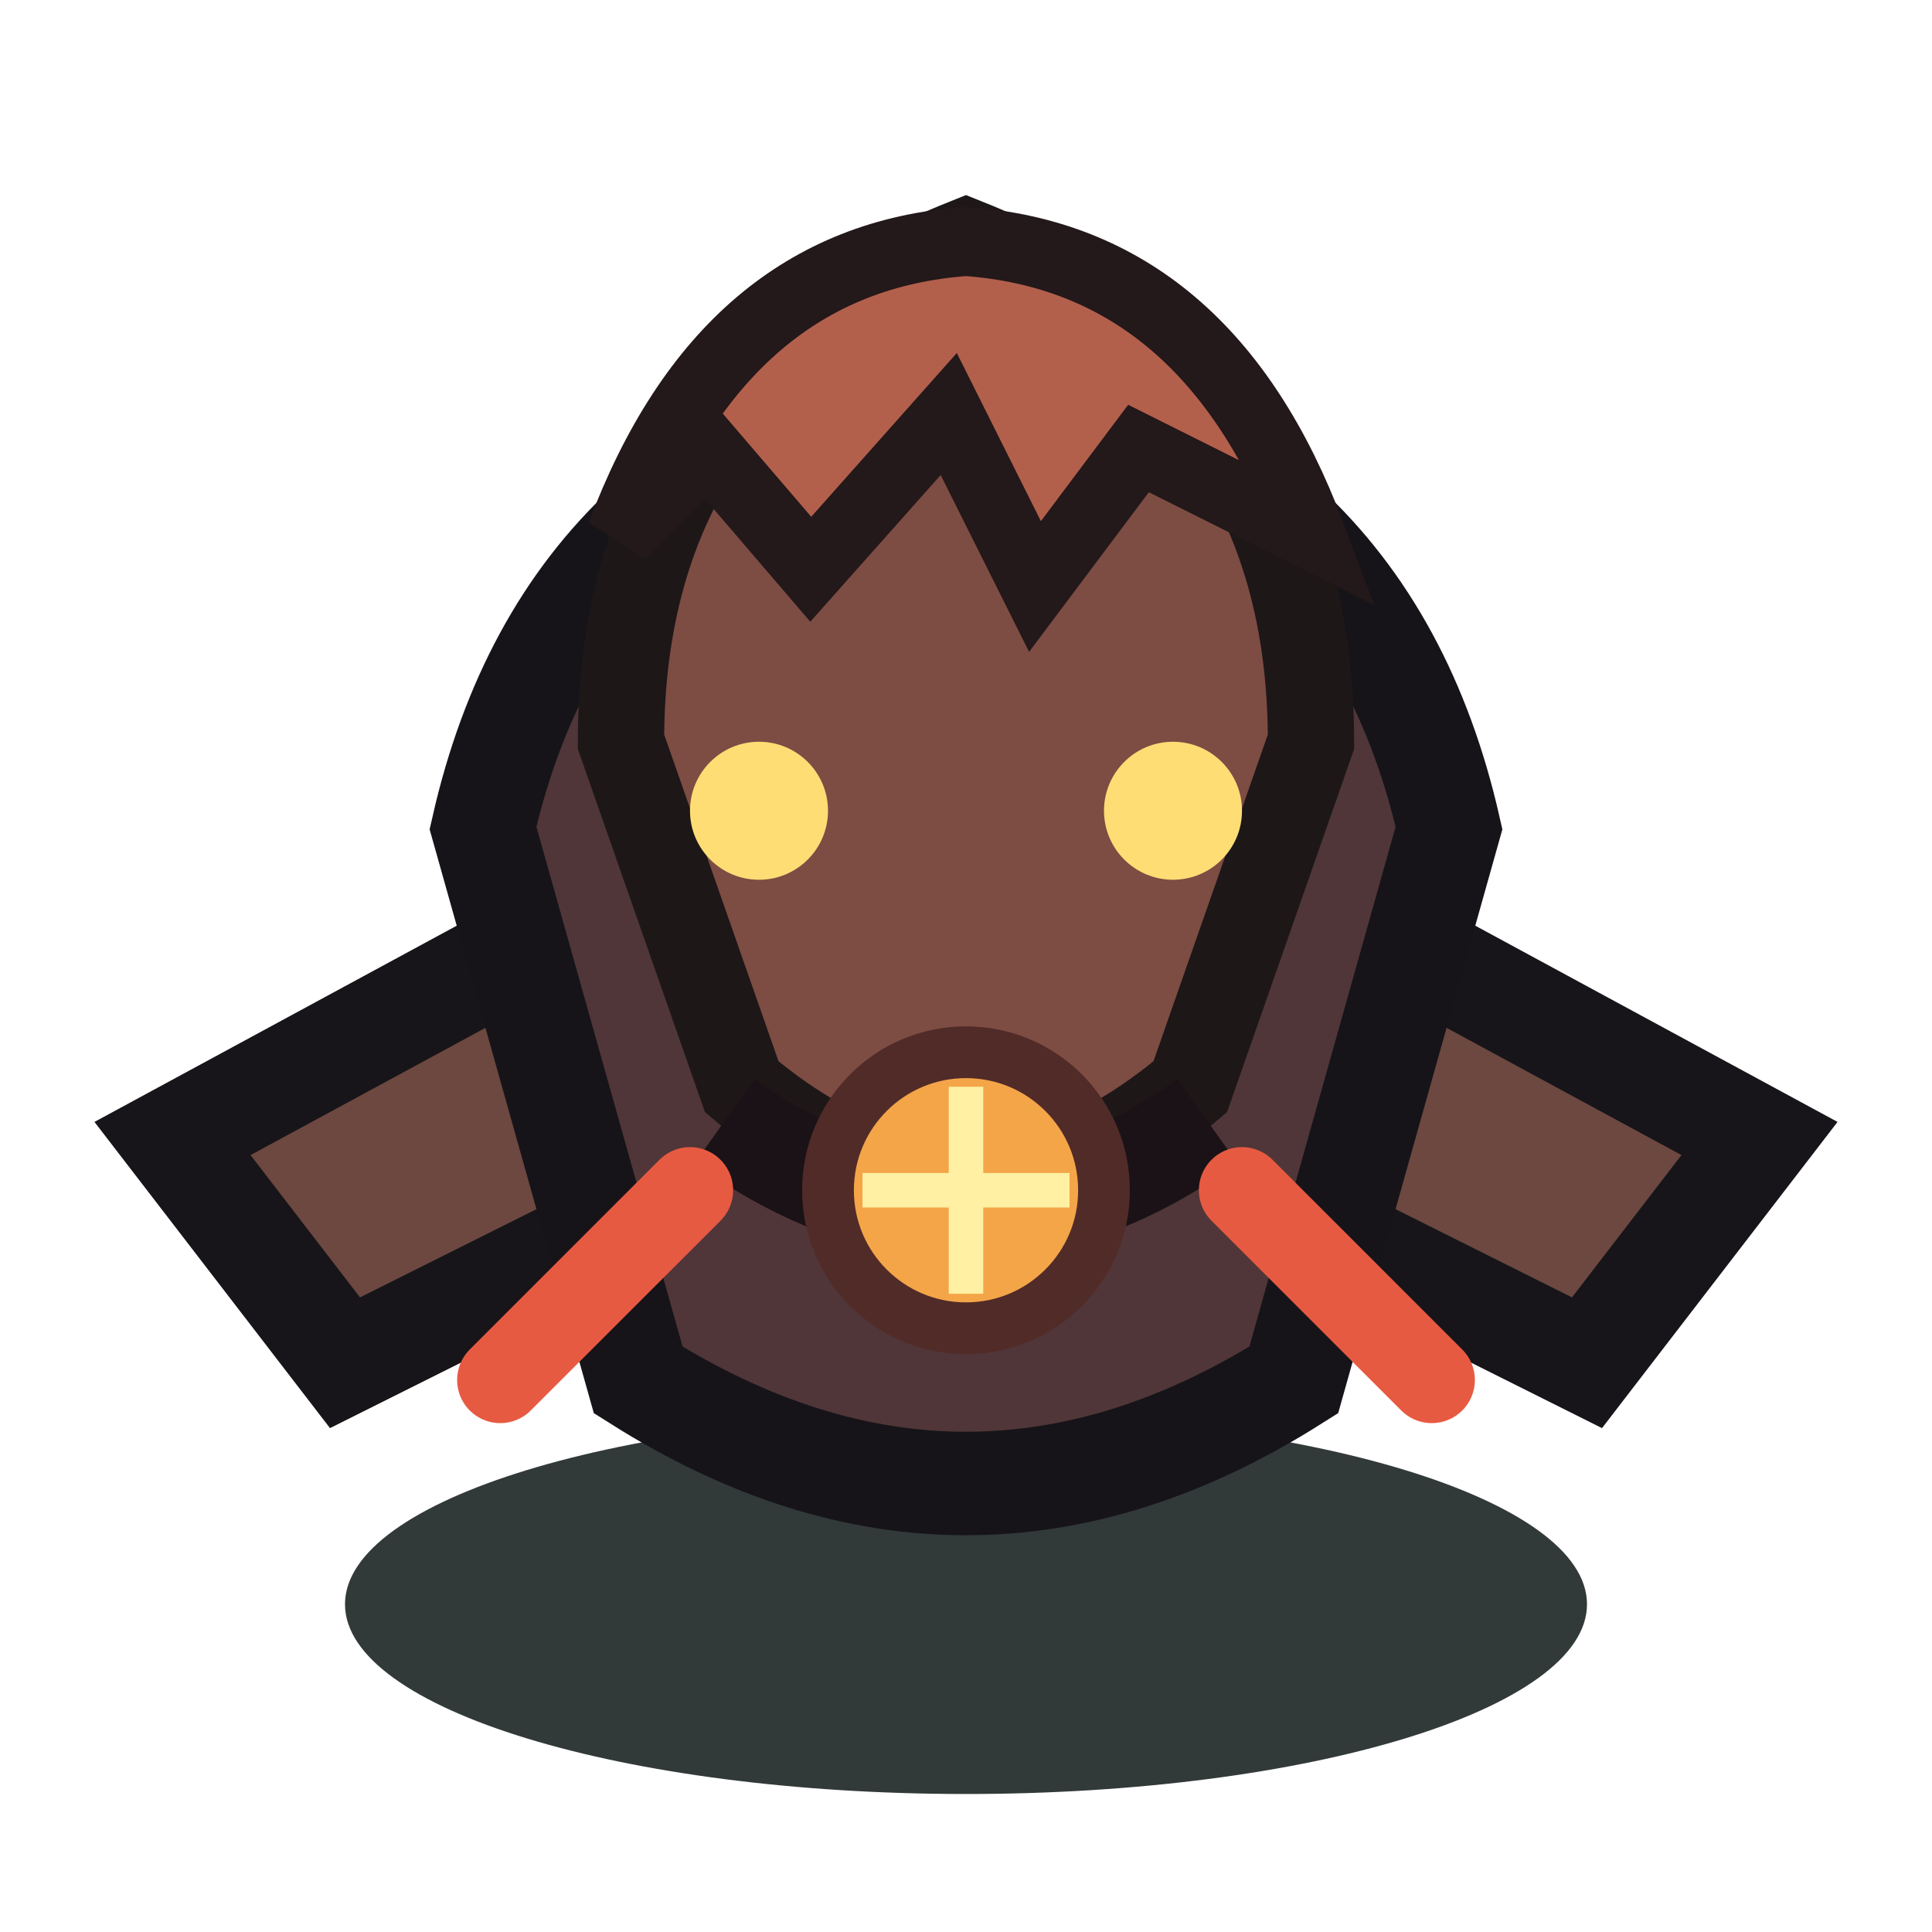
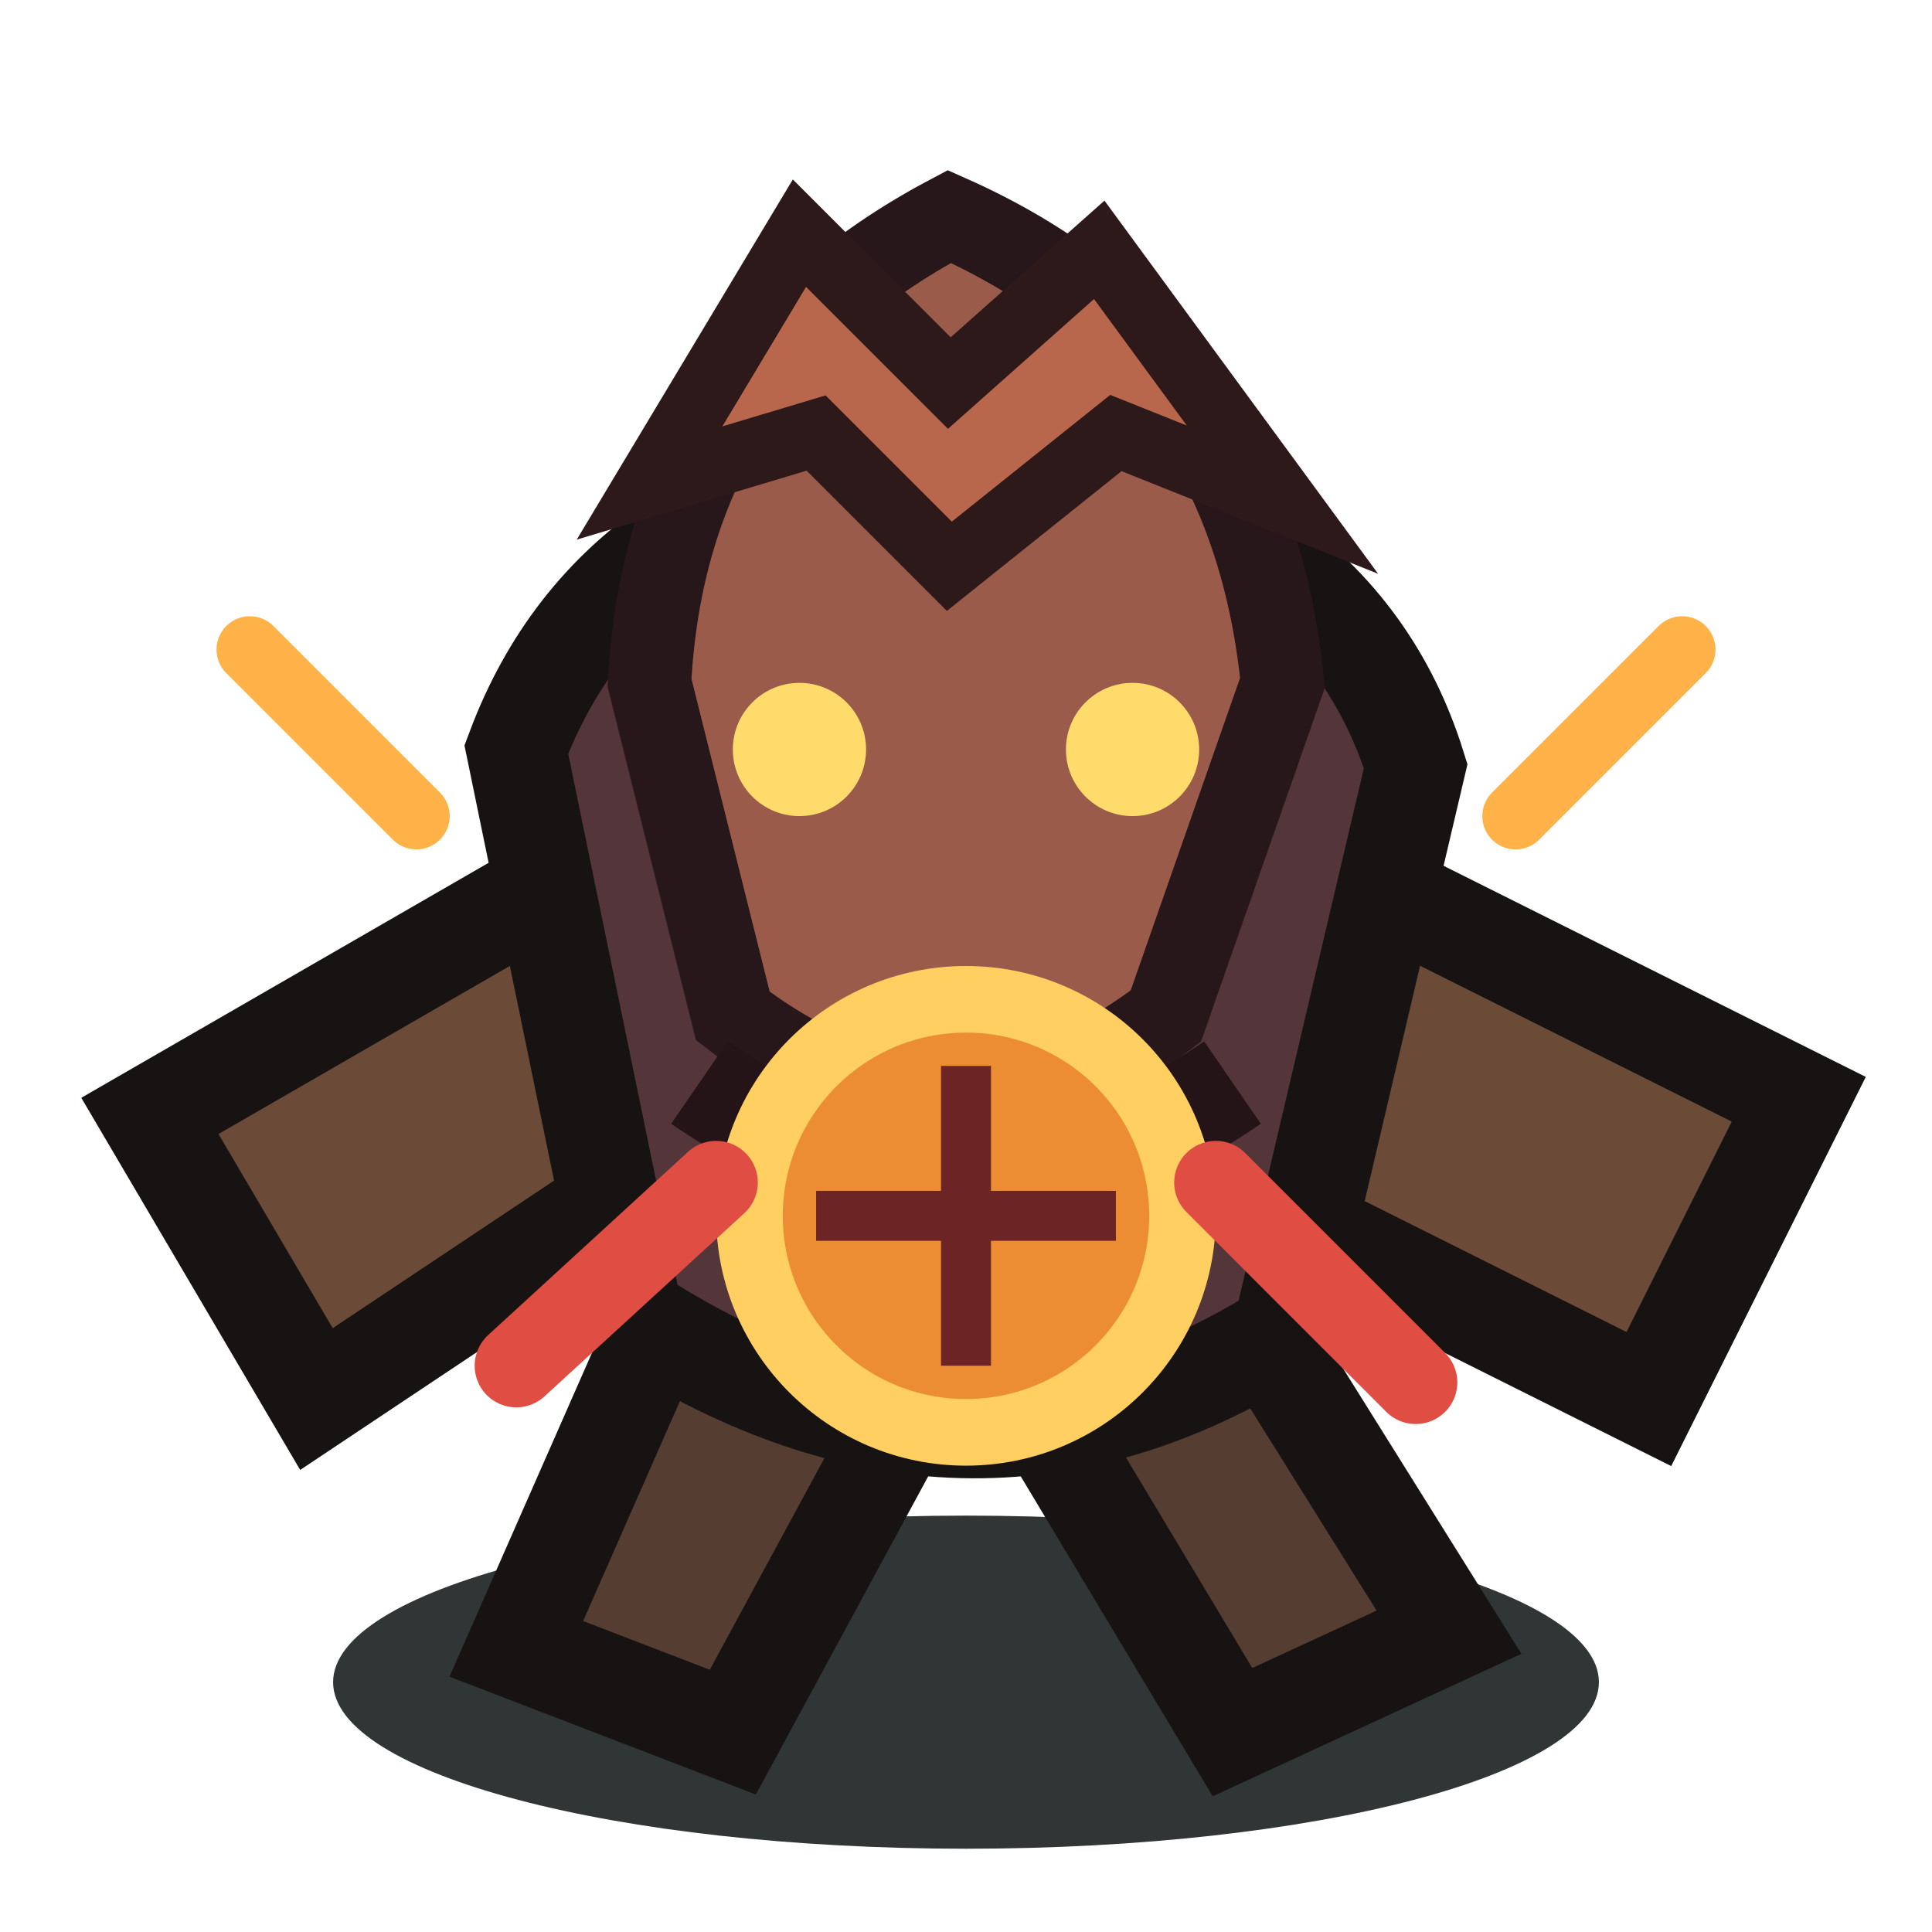
- <svg xmlns="http://www.w3.org/2000/svg" width="112" height="112" viewBox="0 0 112 112">
-   <ellipse cx="56" cy="93" rx="36" ry="11" fill="#050d0e" opacity=".82" />
-   <path d="M34 53L10 66L20 79L44 67M78 53L102 66L92 79L68 67" fill="#6c4840" stroke="#171519" stroke-width="6" />
-   <path d="M28 48Q33 26 56 22Q79 26 84 48L75 80Q56 92 37 80Z" fill="#503638" stroke="#161419" stroke-width="6" />
-   <path d="M36 43Q36 22 56 14Q76 22 76 43L69 63Q56 74 43 63Z" fill="#7d4c43" stroke="#1d1718" stroke-width="5" />
-   <path d="M36 31Q42 15 56 14Q70 15 76 31L66 26L60 34L55 24L47 33L41 26Z" fill="#b2604c" stroke="#23181a" stroke-width="4" />
-   <circle cx="44" cy="47" r="4" fill="#ffdd75" />
-   <circle cx="68" cy="47" r="4" fill="#ffdd75" />
-   <path d="M42 65Q56 75 70 65" fill="none" stroke="#1a1216" stroke-width="6" />
-   <circle cx="56" cy="69" r="8" fill="#f4a548" stroke="#512b28" stroke-width="3" />
-   <path d="M56 63V75M50 69H62" stroke="#fff0a3" stroke-width="2" />
-   <path d="M40 69L29 80M72 69L83 80" stroke="#e75a42" stroke-width="5" stroke-linecap="round" />
+ <svg xmlns="http://www.w3.org/2000/svg" width="116" height="116" viewBox="0 0 116 116">
+   <ellipse cx="58" cy="101" rx="38" ry="10" fill="#03090a" fill-opacity=".82" />
+   <path d="M42 74 31 99l13 5 13-24M72 74l15 24-13 6-15-25" fill="#553d32" stroke="#171313" stroke-width="6" />
+   <path d="M35 52 9 67l10 17 27-18M80 52l28 14-9 18-30-15" fill="#6b4a38" stroke="#171313" stroke-width="6" />
+   <path d="M31 45Q37 29 58 27Q80 30 85 46L77 80Q58 92 38 79Z" fill="#53353a" stroke="#171313" stroke-width="6" />
+   <path d="M39 41Q40 22 57 13Q75 21 77 41L70 61Q57 71 44 61Z" fill="#9b5b4b" stroke="#27171a" stroke-width="5" />
+   <path d="M39 29 48 14l9 9 9-8 11 15-10-4-10 8-8-8z" fill="#b8664c" stroke="#2d1919" stroke-width="4" />
+   <circle cx="48" cy="45" r="4" fill="#ffdb6c" />
+   <circle cx="68" cy="45" r="4" fill="#ffdb6c" />
+   <path d="M42 65Q58 76 74 65" fill="none" stroke="#241317" stroke-width="6" />
+   <circle cx="58" cy="73" r="13" fill="#ec8d34" stroke="#ffcf61" stroke-width="4" />
+   <path d="M58 64v18M49 73h18" stroke="#6c2424" stroke-width="3" />
+   <path d="M25 49 15 39M91 49l10-10" stroke="#ffb248" stroke-width="4" stroke-linecap="round" />
+   <path d="M43 71 31 82M73 71l12 12" stroke="#e04d42" stroke-width="5" stroke-linecap="round" />
</svg>
